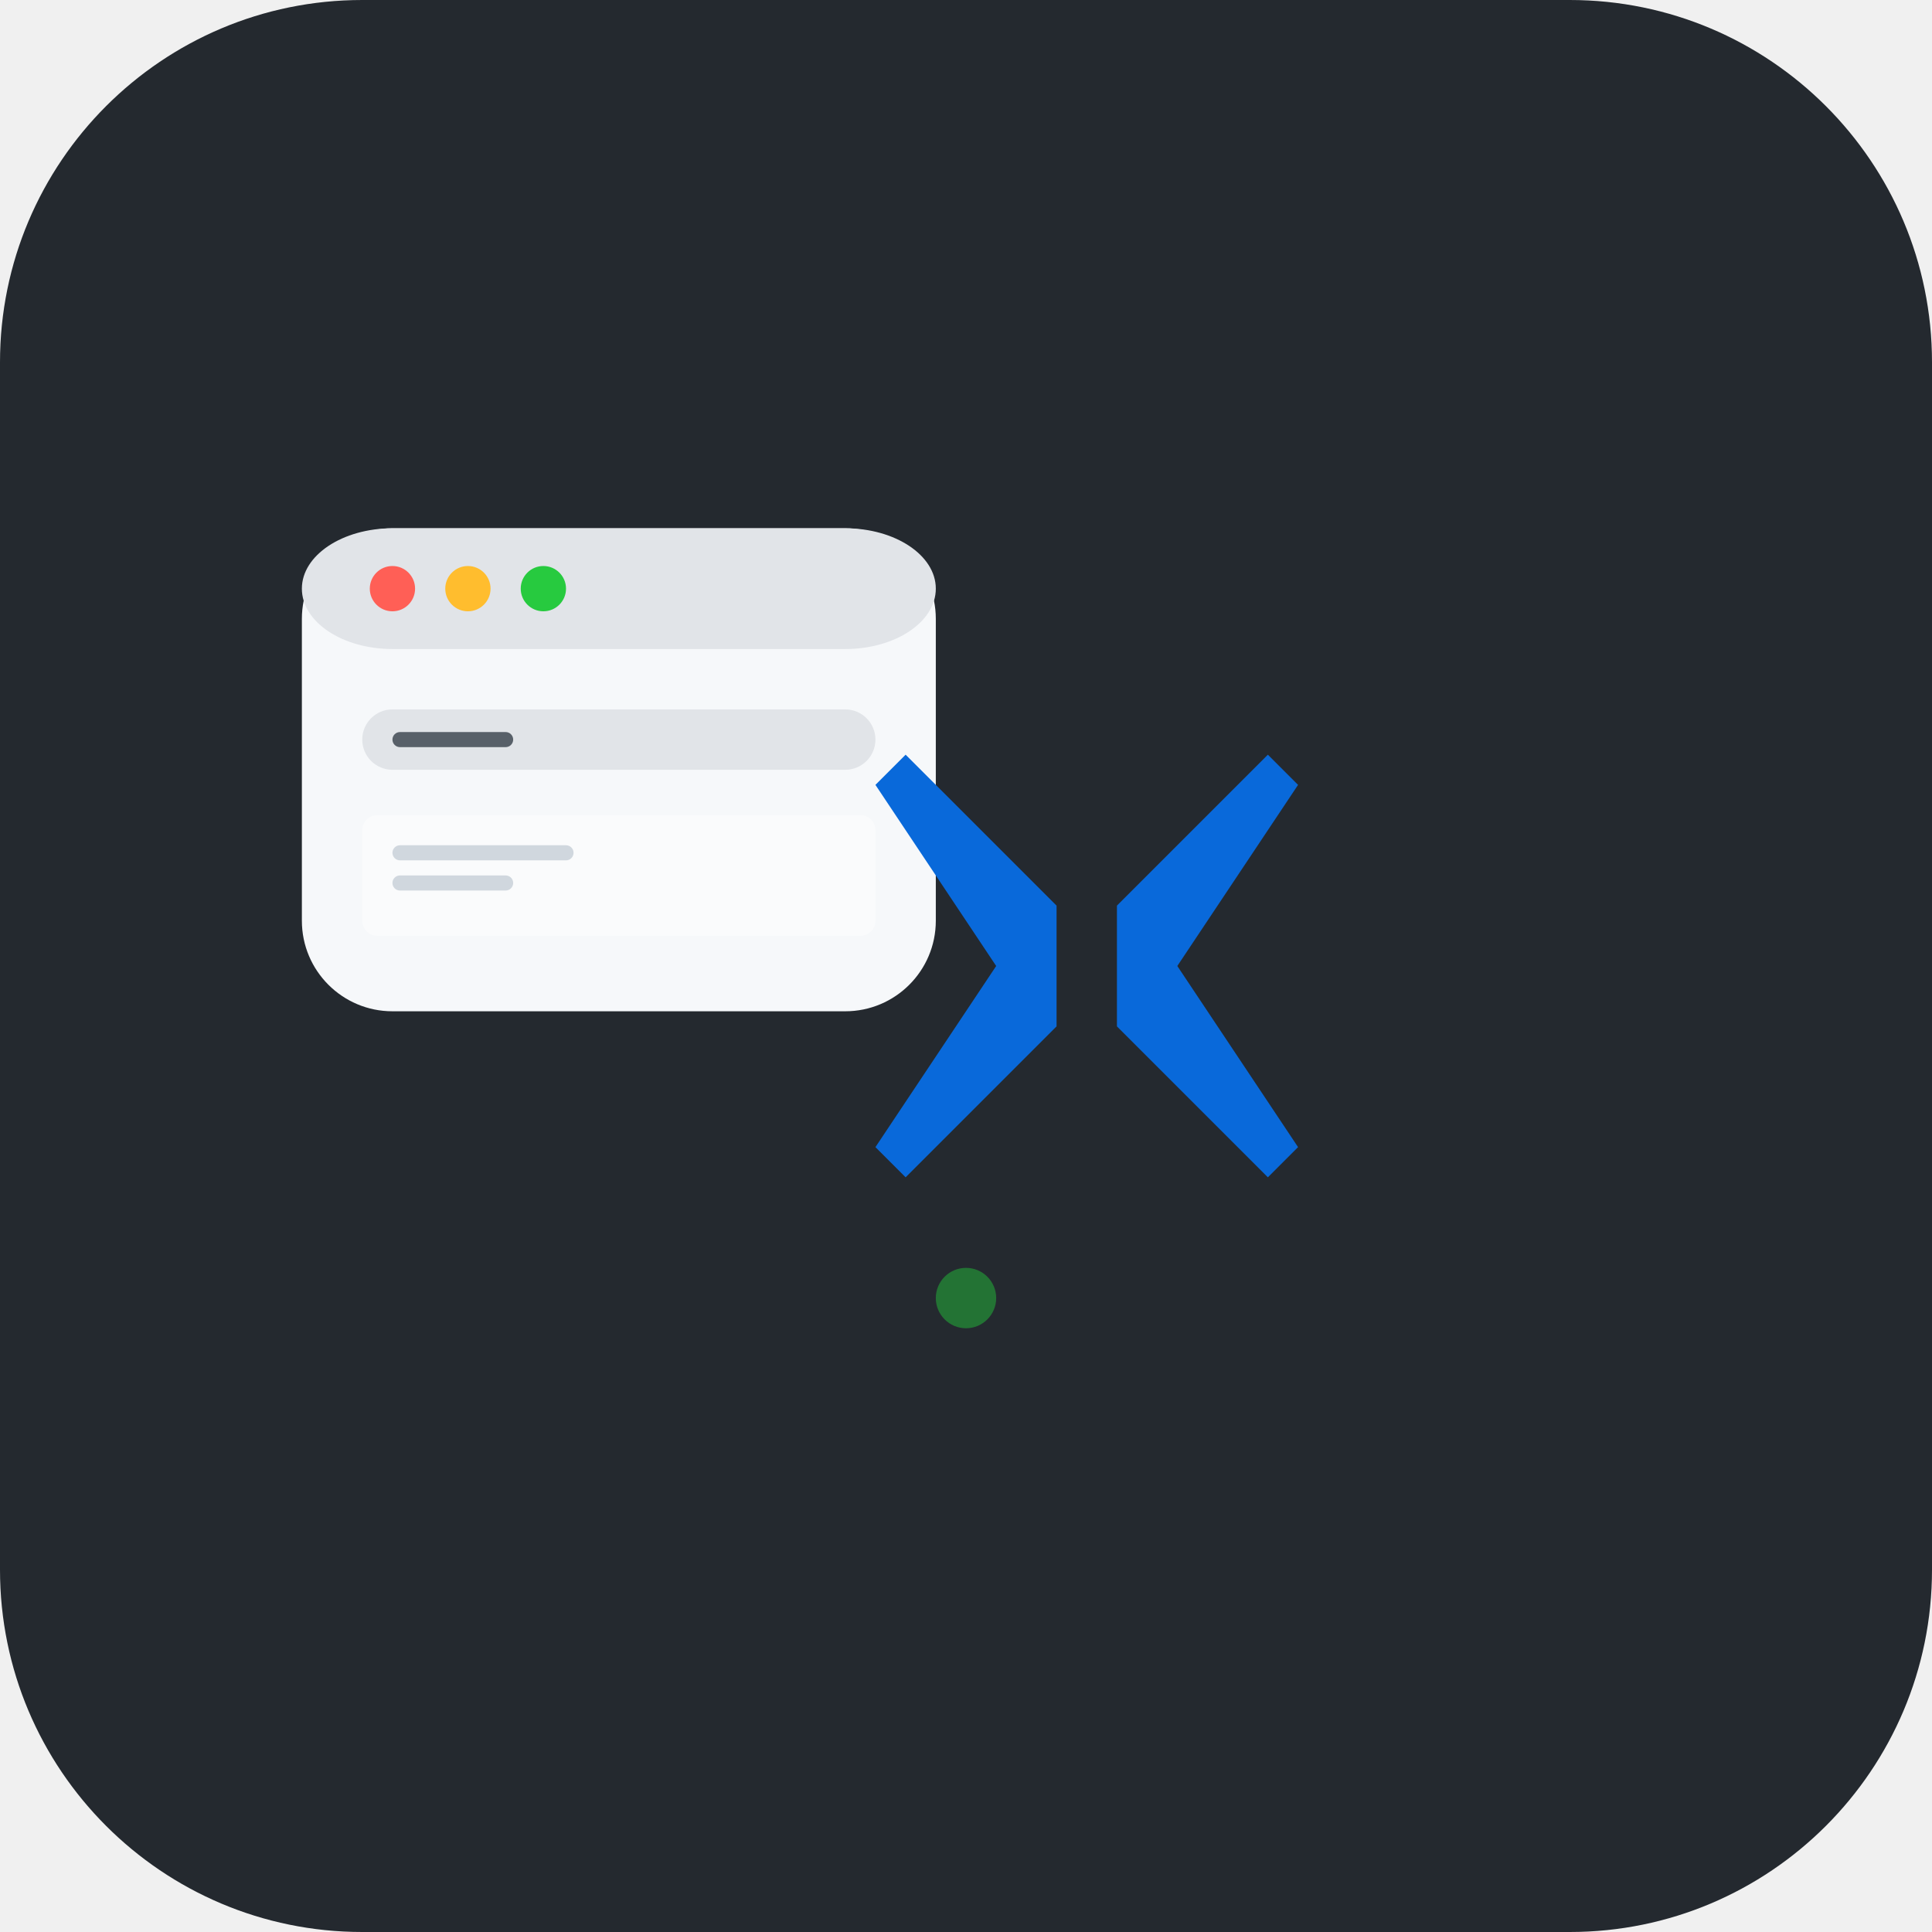
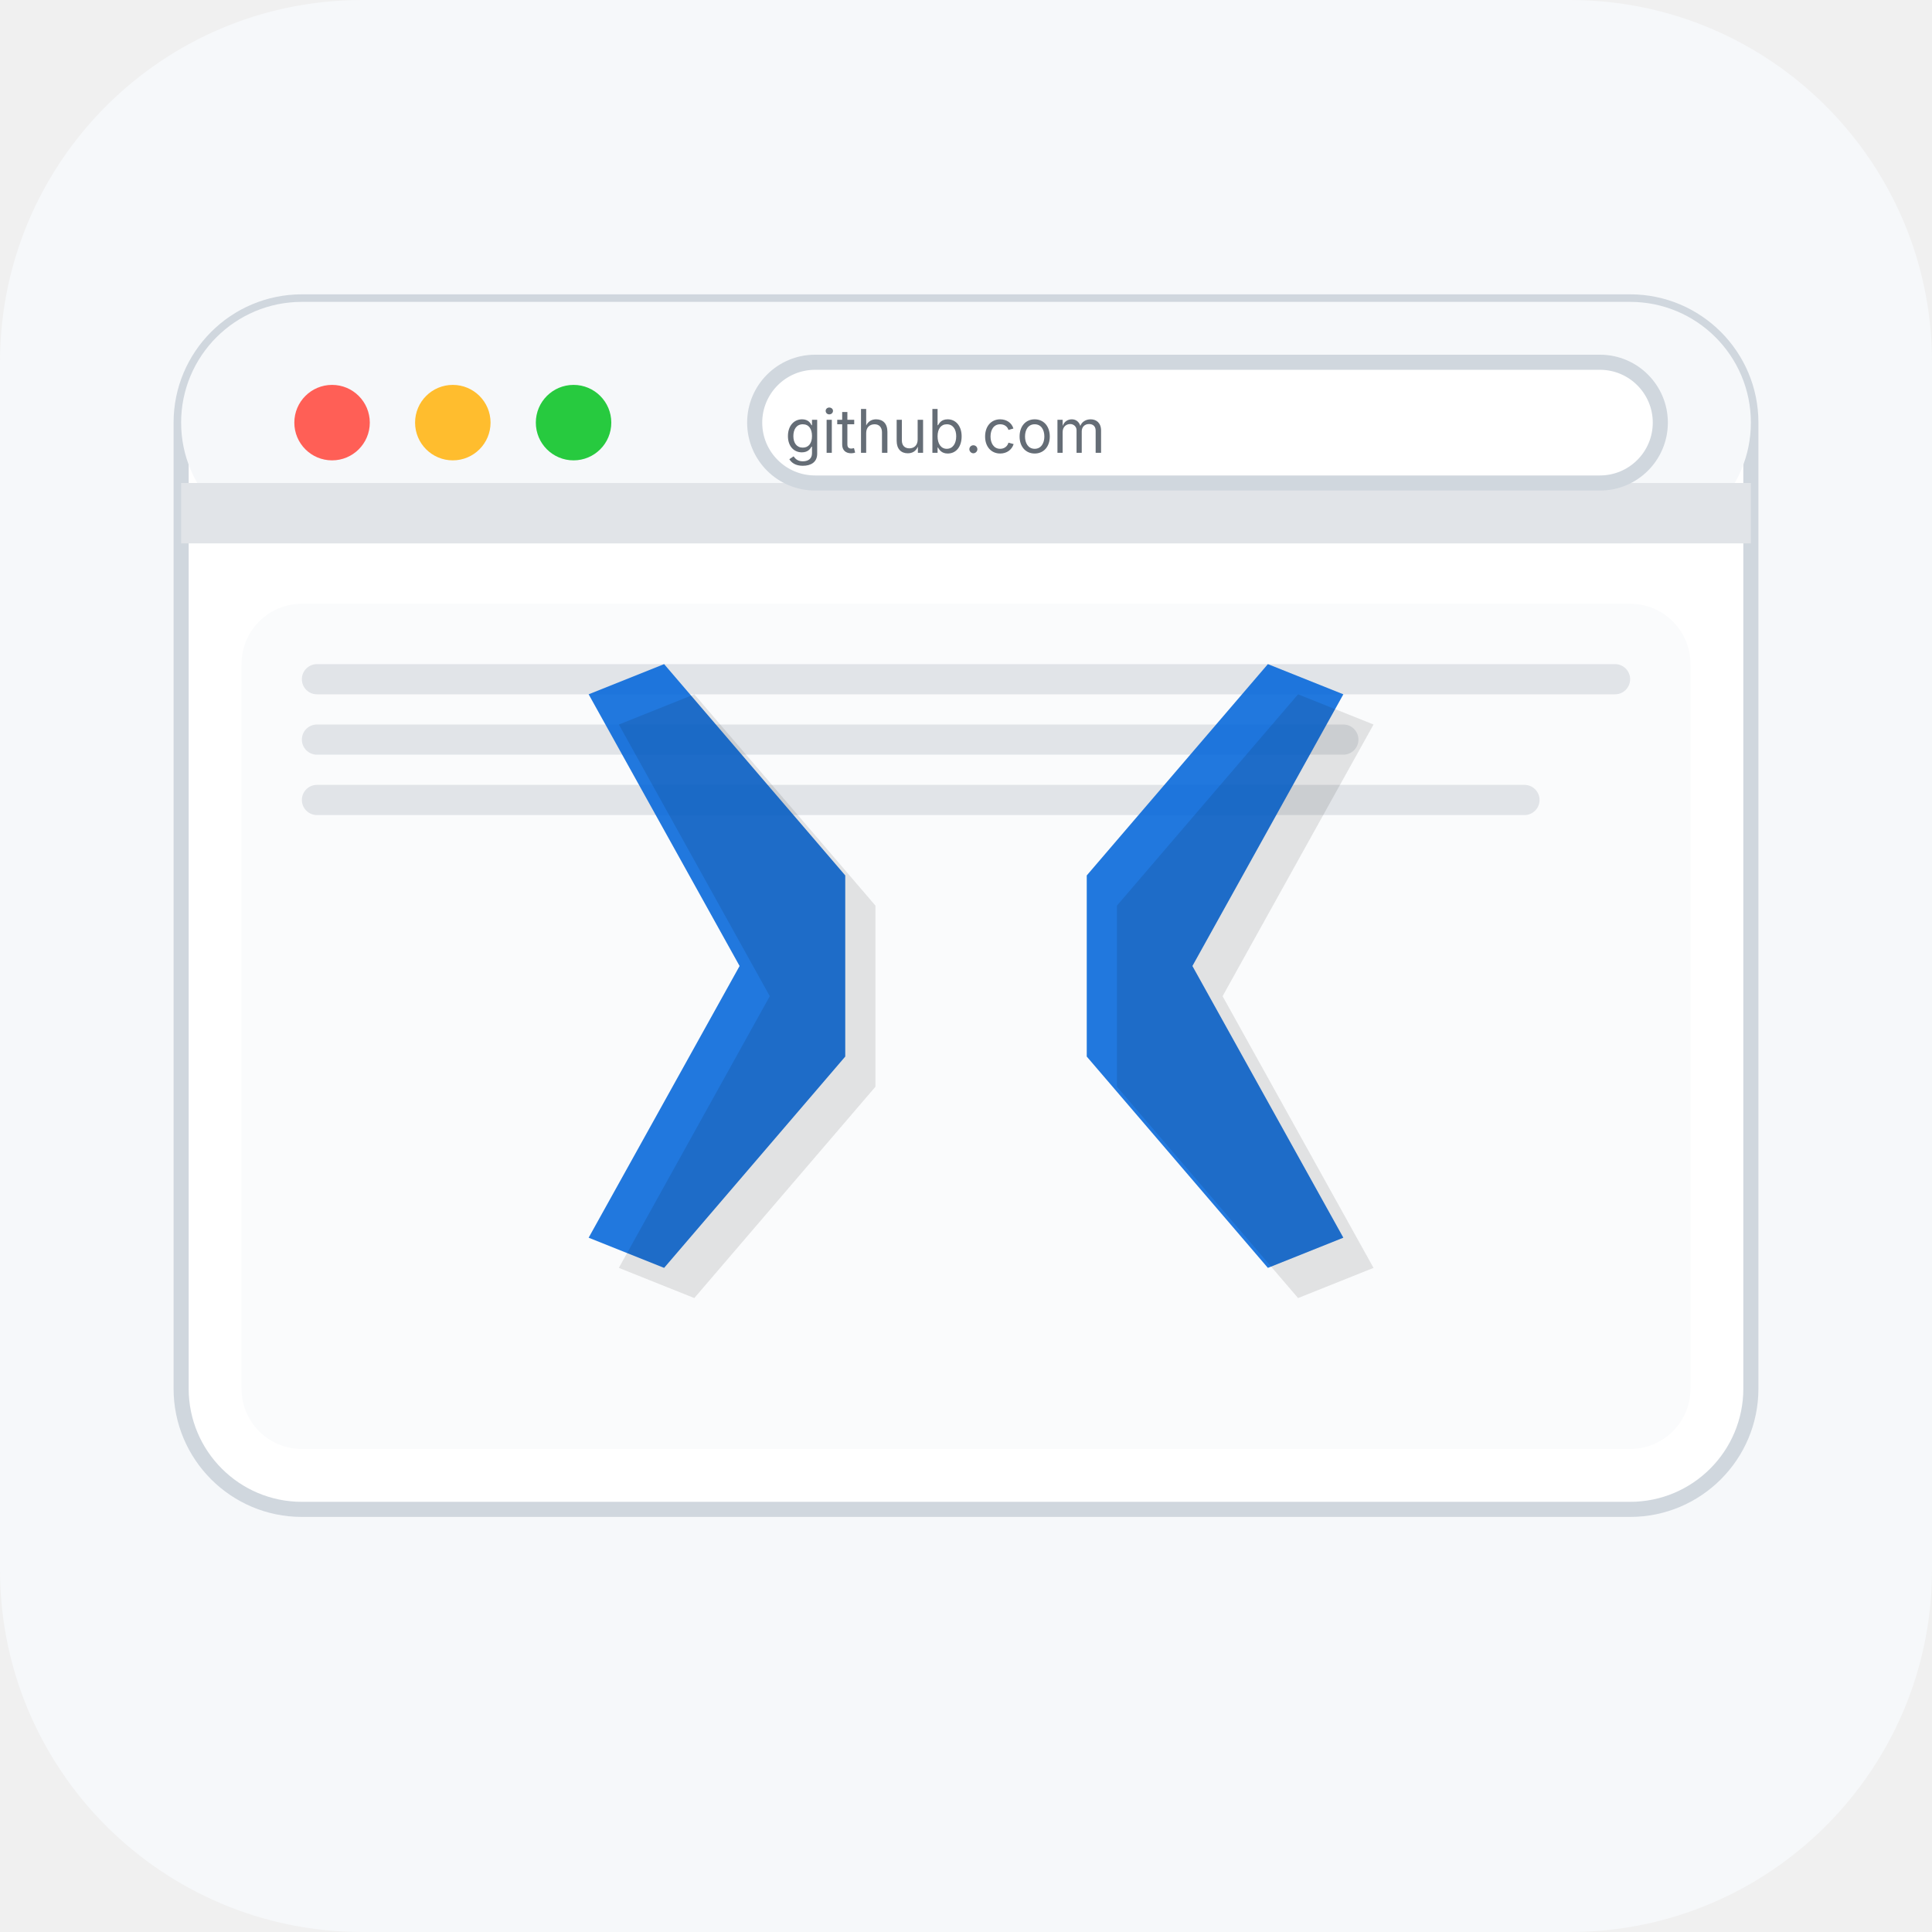
<svg xmlns="http://www.w3.org/2000/svg" width="128" height="128" viewBox="0 0 128 128">
-   <rect width="128" height="128" rx="24" fill="#24292f" />
-   <rect x="20" y="35" width="42" height="32" rx="6" fill="#f6f8fa" stroke="none" />
-   <rect x="20" y="35" width="42" height="8" rx="6" fill="#e1e4e8" />
-   <circle cx="26" cy="39" r="1.5" fill="#ff5f56" />
-   <circle cx="31" cy="39" r="1.5" fill="#ffbd2e" />
-   <circle cx="36" cy="39" r="1.5" fill="#27ca3f" />
-   <rect x="24" y="47" width="34" height="4" rx="2" fill="#e1e4e8" />
-   <rect x="26" y="48.5" width="8" height="1" rx="0.5" fill="#586069" />
-   <rect x="24" y="54" width="34" height="8" rx="1" fill="#fafbfc" />
-   <rect x="26" y="56" width="12" height="1" rx="0.5" fill="#d0d7de" />
-   <rect x="26" y="58" width="8" height="1" rx="0.5" fill="#d0d7de" />
-   <g transform="translate(66, 64)">
-     <path d="M0 0 L-8 -12 L-6 -14 L4 -4 L4 4 L-6 14 L-8 12 Z" fill="#0969da" stroke="none" />
-     <path d="M12 0 L20 -12 L18 -14 L8 -4 L8 4 L18 14 L20 12 Z" fill="#0969da" stroke="none" />
+   <rect width="128" height="128" rx="24" fill="#f6f8fa" />
+   <rect x="12" y="20" width="104" height="80" rx="8" fill="#ffffff" stroke="#d0d7de" stroke-width="1" />
+   <rect x="12" y="20" width="104" height="16" rx="8" fill="#f6f8fa" />
+   <rect x="12" y="32" width="104" height="4" fill="#e1e4e8" />
+   <circle cx="22" cy="28" r="2.5" fill="#ff5f56" />
+   <circle cx="30" cy="28" r="2.5" fill="#ffbd2e" />
+   <circle cx="38" cy="28" r="2.5" fill="#27ca3f" />
+   <rect x="50" y="24" width="60" height="8" rx="4" fill="#ffffff" stroke="#d0d7de" stroke-width="1" />
+   <text x="52" y="30" font-family="system-ui, -apple-system" font-size="4" fill="#656d76">github.com</text>
+   <rect x="16" y="40" width="96" height="56" rx="4" fill="#fafbfc" />
+   <rect x="20" y="44" width="88" height="2" rx="1" fill="#e1e4e8" />
+   <rect x="20" y="48" width="70" height="2" rx="1" fill="#e1e4e8" />
+   <rect x="20" y="52" width="82" height="2" rx="1" fill="#e1e4e8" />
+   <g transform="translate(64, 64)">
+     <path d="M-15 0 L-25 -18 L-20 -20 L-8 -6 L-8 6 L-20 20 L-25 18 Z" fill="#0969da" opacity="0.9" />
+     <path d="M15 0 L25 -18 L20 -20 L8 -6 L8 6 L20 20 L25 18 Z" fill="#0969da" opacity="0.9" />
  </g>
-   <circle cx="64" cy="86" r="2" fill="#238636" opacity="0.8" />
+   <g transform="translate(66, 66)">
+     <path d="M-15 0 L-25 -18 L-20 -20 L-8 -6 L-8 6 L-20 20 L-25 18 Z" fill="#000000" opacity="0.1" />
+     <path d="M15 0 L25 -18 L20 -20 L8 -6 L8 6 L20 20 L25 18 Z" fill="#000000" opacity="0.1" />
+   </g>
</svg>
